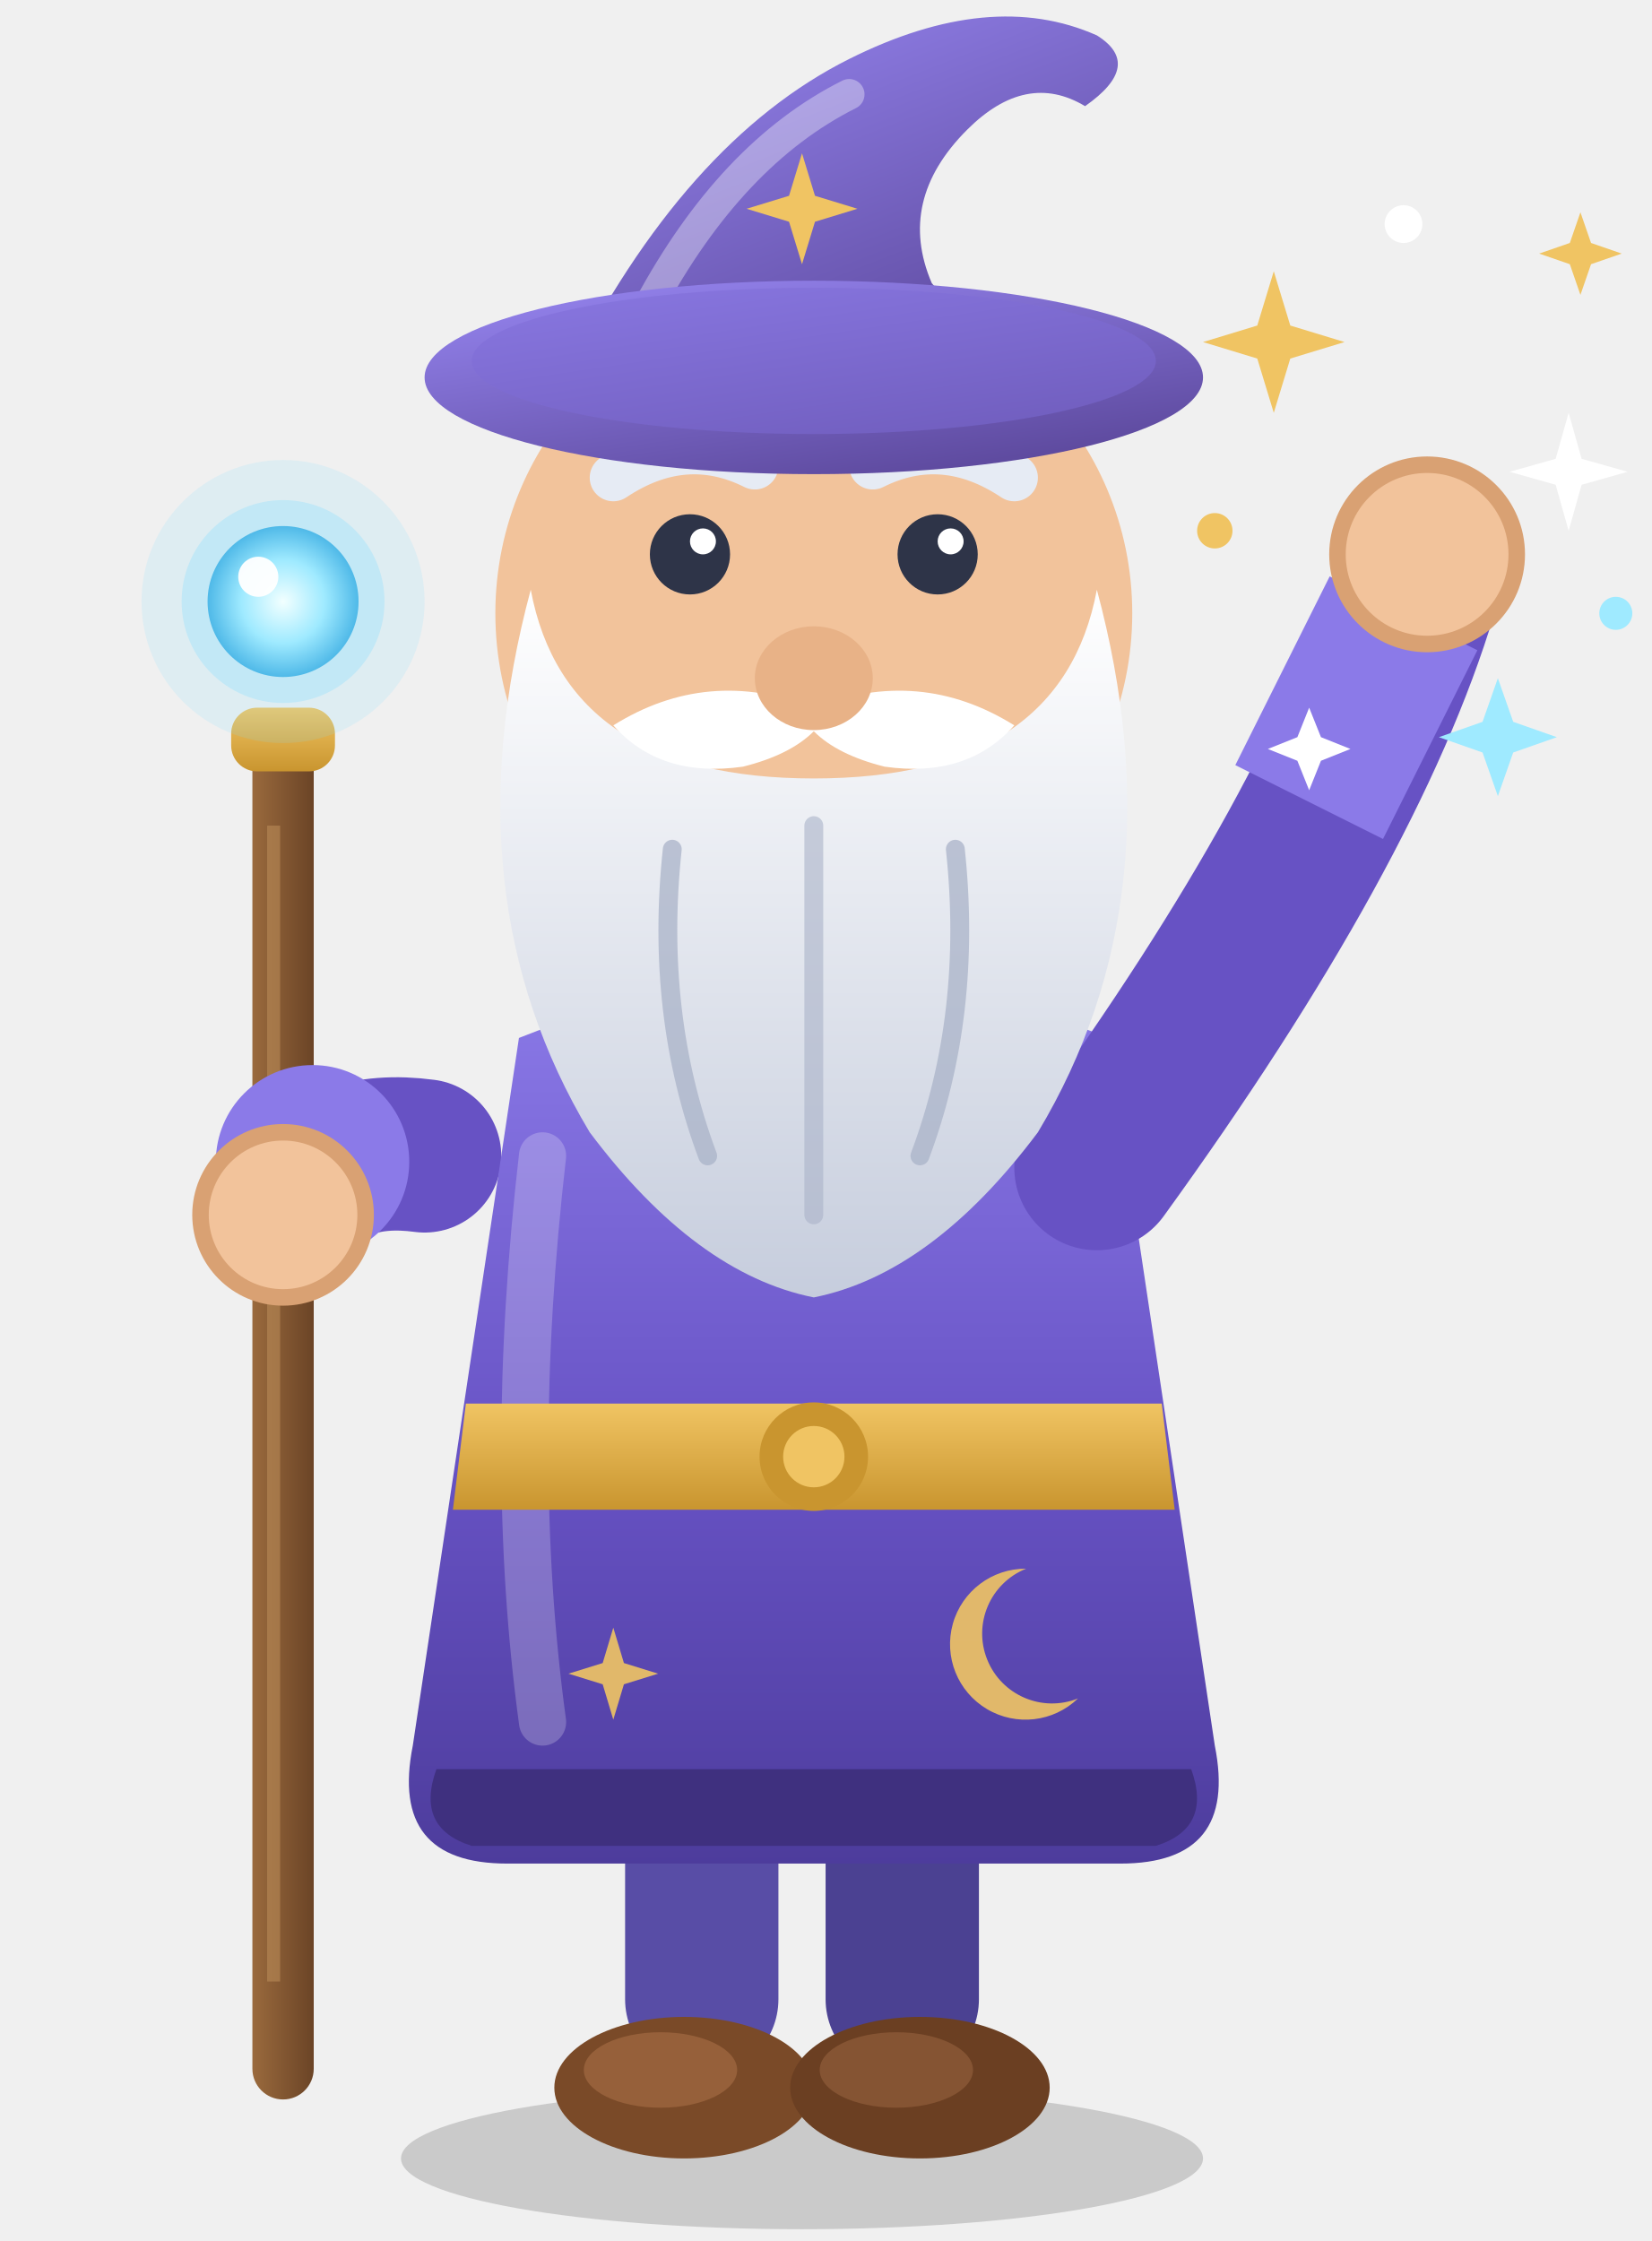
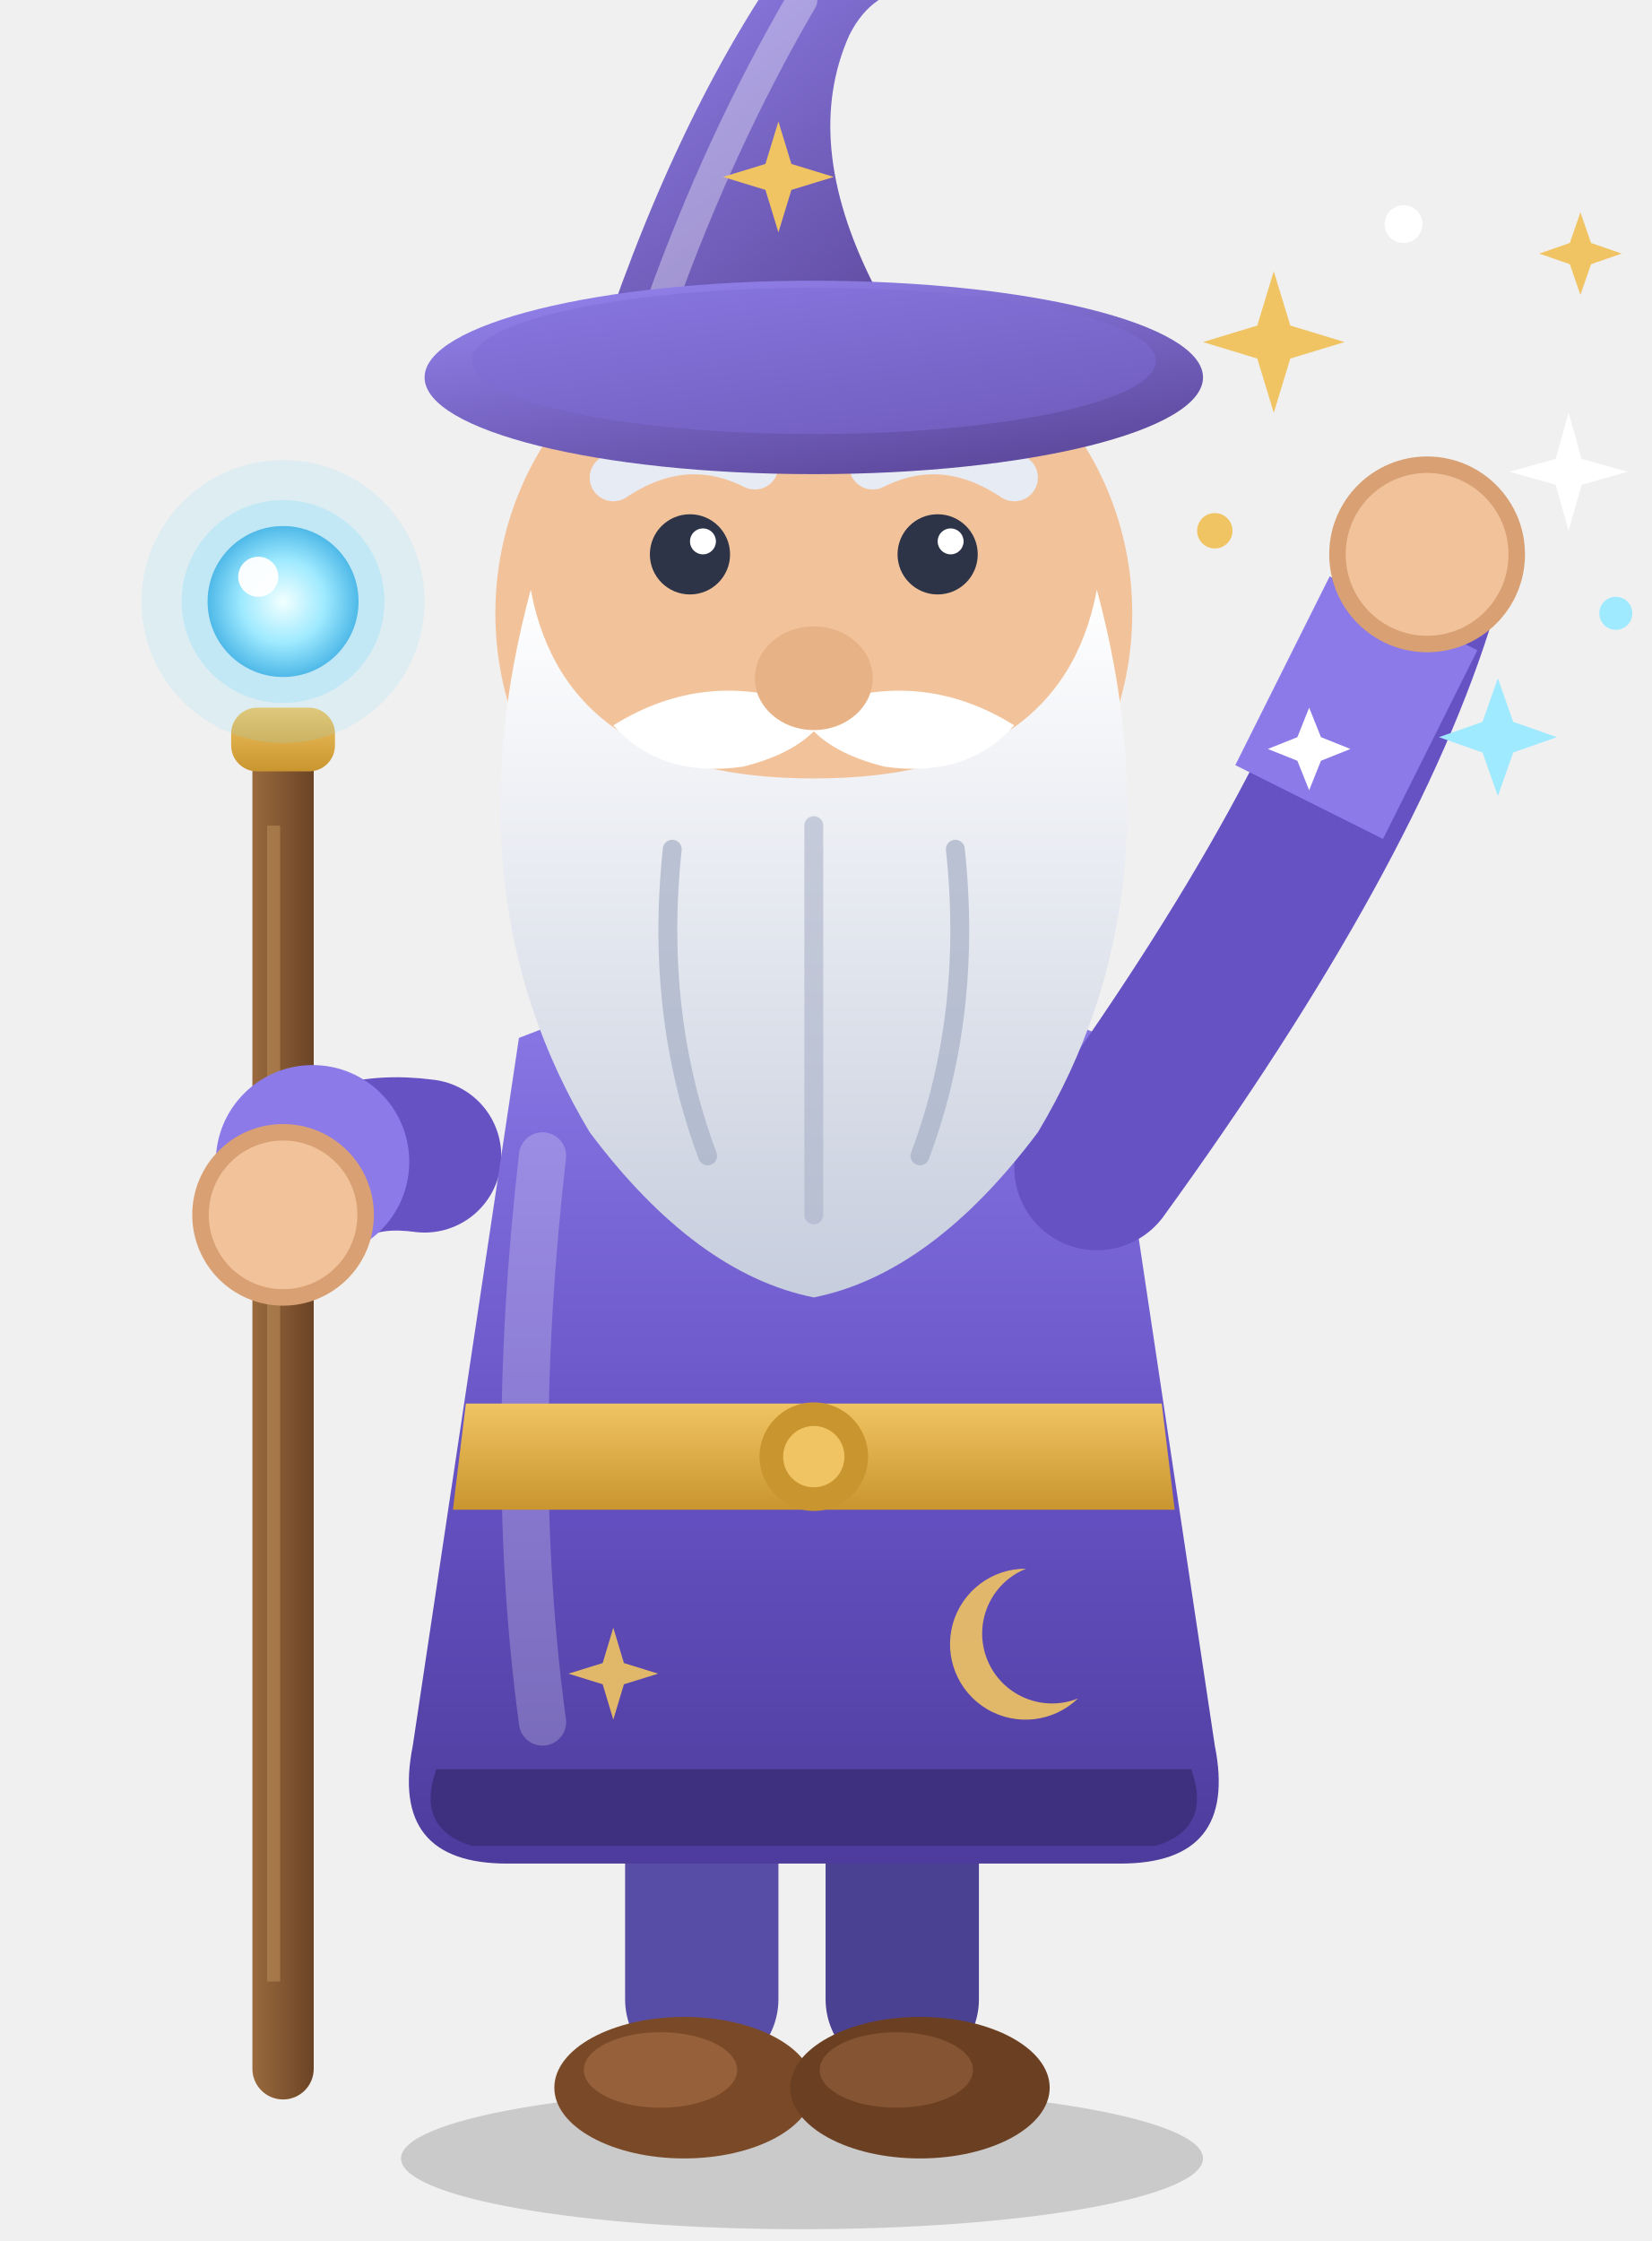
<svg xmlns="http://www.w3.org/2000/svg" viewBox="0 0 140 190" width="140" height="190">
  <defs>
    <linearGradient id="wizRobe" x1="0" y1="0" x2="0" y2="1">
      <stop offset="0" stop-color="#8b7ae8" />
      <stop offset="0.55" stop-color="#6752c4" />
      <stop offset="1" stop-color="#4d3c9c" />
    </linearGradient>
    <linearGradient id="wizHat" x1="0.2" y1="0" x2="0.8" y2="1">
      <stop offset="0" stop-color="#9382ec" />
      <stop offset="1" stop-color="#5a4699" />
    </linearGradient>
    <linearGradient id="wizBeard" x1="0" y1="0" x2="0" y2="1">
      <stop offset="0" stop-color="#ffffff" />
      <stop offset="1" stop-color="#c6cddd" />
    </linearGradient>
    <linearGradient id="wizGold" x1="0" y1="0" x2="0" y2="1">
      <stop offset="0" stop-color="#f0c463" />
      <stop offset="1" stop-color="#c9952f" />
    </linearGradient>
    <linearGradient id="wizWood" x1="0" y1="0" x2="1" y2="0">
      <stop offset="0" stop-color="#9a6a3d" />
      <stop offset="1" stop-color="#6b4426" />
    </linearGradient>
    <radialGradient id="wizOrbFill">
      <stop offset="0" stop-color="#f2ffff" />
      <stop offset="0.55" stop-color="#9feaff" />
      <stop offset="1" stop-color="#4fb9e8" />
    </radialGradient>
  </defs>
  <ellipse cx="68" cy="183" rx="34" ry="6" fill="#000000" opacity="0.16" />
  <g id="leg-left">
    <rect x="53" y="146" width="13" height="30" rx="6.5" fill="#584da6" />
    <ellipse cx="58" cy="177" rx="11" ry="6" fill="#7a4a28" />
    <ellipse cx="56" cy="175.5" rx="6.5" ry="3.2" fill="#96603a" />
  </g>
  <g id="leg-right">
    <rect x="70" y="146" width="13" height="30" rx="6.5" fill="#4b4192" />
    <ellipse cx="78" cy="177" rx="11" ry="6" fill="#6b3f22" />
    <ellipse cx="76" cy="175.5" rx="6.5" ry="3.2" fill="#855433" />
  </g>
  <g id="arm-rest">
    <path d="M36 98 Q28.5 97 25 102" stroke="#6752c4" stroke-width="13" stroke-linecap="round" fill="none" />
    <rect x="21.4" y="62" width="5.2" height="116" rx="2.6" fill="url(#wizWood)" />
    <line x1="23.2" y1="70" x2="23.2" y2="168" stroke="#b98b57" stroke-width="1.1" opacity="0.6" />
    <rect x="19.6" y="60" width="8.8" height="5.4" rx="2.2" fill="url(#wizGold)" />
    <g id="orb">
      <circle cx="24" cy="51" r="12" fill="#7fdcff" opacity="0.16" />
      <circle cx="24" cy="51" r="8.6" fill="#7fdcff" opacity="0.3" />
      <circle cx="24" cy="51" r="6.4" fill="url(#wizOrbFill)" />
      <circle cx="21.9" cy="48.9" r="1.7" fill="#ffffff" opacity="0.95" />
    </g>
    <circle cx="26.5" cy="98.5" r="8.2" fill="#8b7ae8" />
    <circle cx="24" cy="103" r="7" fill="#f2c39b" />
    <circle cx="24" cy="103" r="7" fill="none" stroke="#d9a173" stroke-width="1.4" />
  </g>
  <g id="body">
    <path d="M44 88 Q69 78 94 88 L103 148 Q105 158 95 158 L43 158 Q33 158 35 148 Z" fill="url(#wizRobe)" />
    <path d="M46 98 Q43 124 46 146" stroke="#ffffff" stroke-width="4" stroke-linecap="round" fill="none" opacity="0.22" />
    <path d="M37 150 L101 150 Q102.8 155 98 156.5 L40 156.5 Q35.2 155 37 150 Z" fill="#3f307f" />
    <path d="M39.5 119 L98.5 119 L99.6 128 L38.4 128 Z" fill="url(#wizGold)" />
    <circle cx="69" cy="123.5" r="4.6" fill="#c9952f" />
    <circle cx="69" cy="123.5" r="2.6" fill="#f0c463" />
    <path d="M52 138 L52.9 141 L55.8 141.9 L52.9 142.8 L52 145.8 L51.1 142.8 L48.2 141.9 L51.1 141 Z" fill="#f0c463" opacity="0.9" />
    <path d="M87 133 a6.4 6.4 0 1 0 4.4 11 a5.2 5.2 0 1 1 -4.4 -11 Z" fill="#f0c463" opacity="0.9" />
  </g>
  <g id="arm-wave">
    <path d="M93 99 Q114 70 120 50" stroke="#6752c4" stroke-width="14" stroke-linecap="round" fill="none" />
    <path d="M111 68 Q116 58 119 52" stroke="#8b7ae8" stroke-width="14" stroke-linecap="butt" fill="none" />
    <circle cx="121" cy="47" r="7.6" fill="#f2c39b" />
    <circle cx="121" cy="47" r="7.6" fill="none" stroke="#d9a173" stroke-width="1.4" />
  </g>
  <g id="head">
    <circle cx="69" cy="52" r="27" fill="#f2c39b" />
    <g id="beard">
      <path d="M45 50 Q38 76 50 96 Q59 108 69 110 Q79 108 88 96 Q100 76 93 50 Q90 66 69 66 Q48 66 45 50 Z" fill="url(#wizBeard)" />
      <path d="M57 72 Q55.5 86 60 98" stroke="#aab3c8" stroke-width="1.6" stroke-linecap="round" fill="none" opacity="0.75" />
      <path d="M81 72 Q82.5 86 78 98" stroke="#aab3c8" stroke-width="1.6" stroke-linecap="round" fill="none" opacity="0.75" />
      <path d="M69 70 L69 103" stroke="#aab3c8" stroke-width="1.6" stroke-linecap="round" opacity="0.6" />
      <path d="M69 60 Q60 56.5 52 61.5 Q56 66 63 65 Q67 64 69 62 Q71 64 75 65 Q82 66 86 61.5 Q78 56.5 69 60 Z" fill="#ffffff" />
    </g>
    <ellipse cx="69" cy="57.5" rx="5" ry="4.4" fill="#e8b287" />
    <g id="eyes">
      <circle cx="58.5" cy="47" r="3.4" fill="#2e3448" />
      <circle cx="79.5" cy="47" r="3.4" fill="#2e3448" />
      <circle cx="59.6" cy="45.9" r="1.1" fill="#ffffff" />
      <circle cx="80.6" cy="45.9" r="1.1" fill="#ffffff" />
    </g>
    <path d="M52 40.5 Q58 36.5 64 39.5" stroke="#e6ebf4" stroke-width="4" stroke-linecap="round" fill="none" />
    <path d="M74 39.5 Q80 36.5 86 40.5" stroke="#e6ebf4" stroke-width="4" stroke-linecap="round" fill="none" />
    <g id="hat">
-       <path d="M48 32 Q58 12 72 5 Q84 -1 93 3 Q97 5.5 92 9 Q87 6 82 11 Q76 17 79 24 Q83 29 88 32 Q69 26 48 32 Z" fill="url(#wizHat)" />
-       <path d="M55 26 Q62 13 72 8" stroke="#ffffff" stroke-width="2.6" stroke-linecap="round" fill="none" opacity="0.35" />
-       <path d="M68 13 L69.1 16.6 L72.7 17.7 L69.1 18.8 L68 22.4 L66.9 18.8 L63.3 17.7 L66.9 16.6 Z" fill="#f0c463" />
+       <path d="M50 32 Q57 10 67 -4 Q69 -7 73 -8 Q79 -9 81 -5 Q82 -2 78 -1 Q74 -1 72 3 Q68 12 74 24 Q77 29 80 32 Q66 27 50 32 Z" fill="url(#wizHat)" />
+       <path d="M56 26 Q61 12 68 0" stroke="#ffffff" stroke-width="2.6" stroke-linecap="round" fill="none" opacity="0.35" />
+       <path d="M66 10.3 L67.1 13.9 L70.7 15 L67.1 16.1 L66 19.7 L64.9 16.1 L61.3 15 L64.9 13.9 Z" fill="#f0c463" />
      <ellipse cx="69" cy="32" rx="33" ry="8.2" fill="url(#wizHat)" />
      <ellipse cx="69" cy="30.6" rx="29" ry="6.2" fill="#7d6bd6" opacity="0.5" />
    </g>
  </g>
  <g id="sparkles">
    <path d="M108 23 L109.4 27.6 L114 29 L109.4 30.4 L108 35 L106.6 30.4 L102 29 L106.6 27.6 Z" fill="#f0c463" />
    <path d="M133 35 L134.1 38.9 L138 40 L134.1 41.1 L133 45 L131.9 41.1 L128 40 L131.9 38.9 Z" fill="#ffffff" />
    <path d="M127 57.5 L128.3 61.2 L132 62.5 L128.3 63.8 L127 67.5 L125.7 63.8 L122 62.5 L125.7 61.2 Z" fill="#9feaff" />
    <path d="M111 60 L112 62.5 L114.5 63.5 L112 64.5 L111 67 L110 64.5 L107.5 63.5 L110 62.5 Z" fill="#ffffff" />
    <path d="M134 18 L134.9 20.6 L137.5 21.5 L134.9 22.4 L134 25 L133.1 22.4 L130.5 21.5 L133.1 20.6 Z" fill="#f0c463" />
    <circle cx="119" cy="19" r="1.6" fill="#ffffff" />
    <circle cx="137" cy="52" r="1.4" fill="#9feaff" />
    <circle cx="103" cy="45" r="1.5" fill="#f0c463" />
  </g>
</svg>
